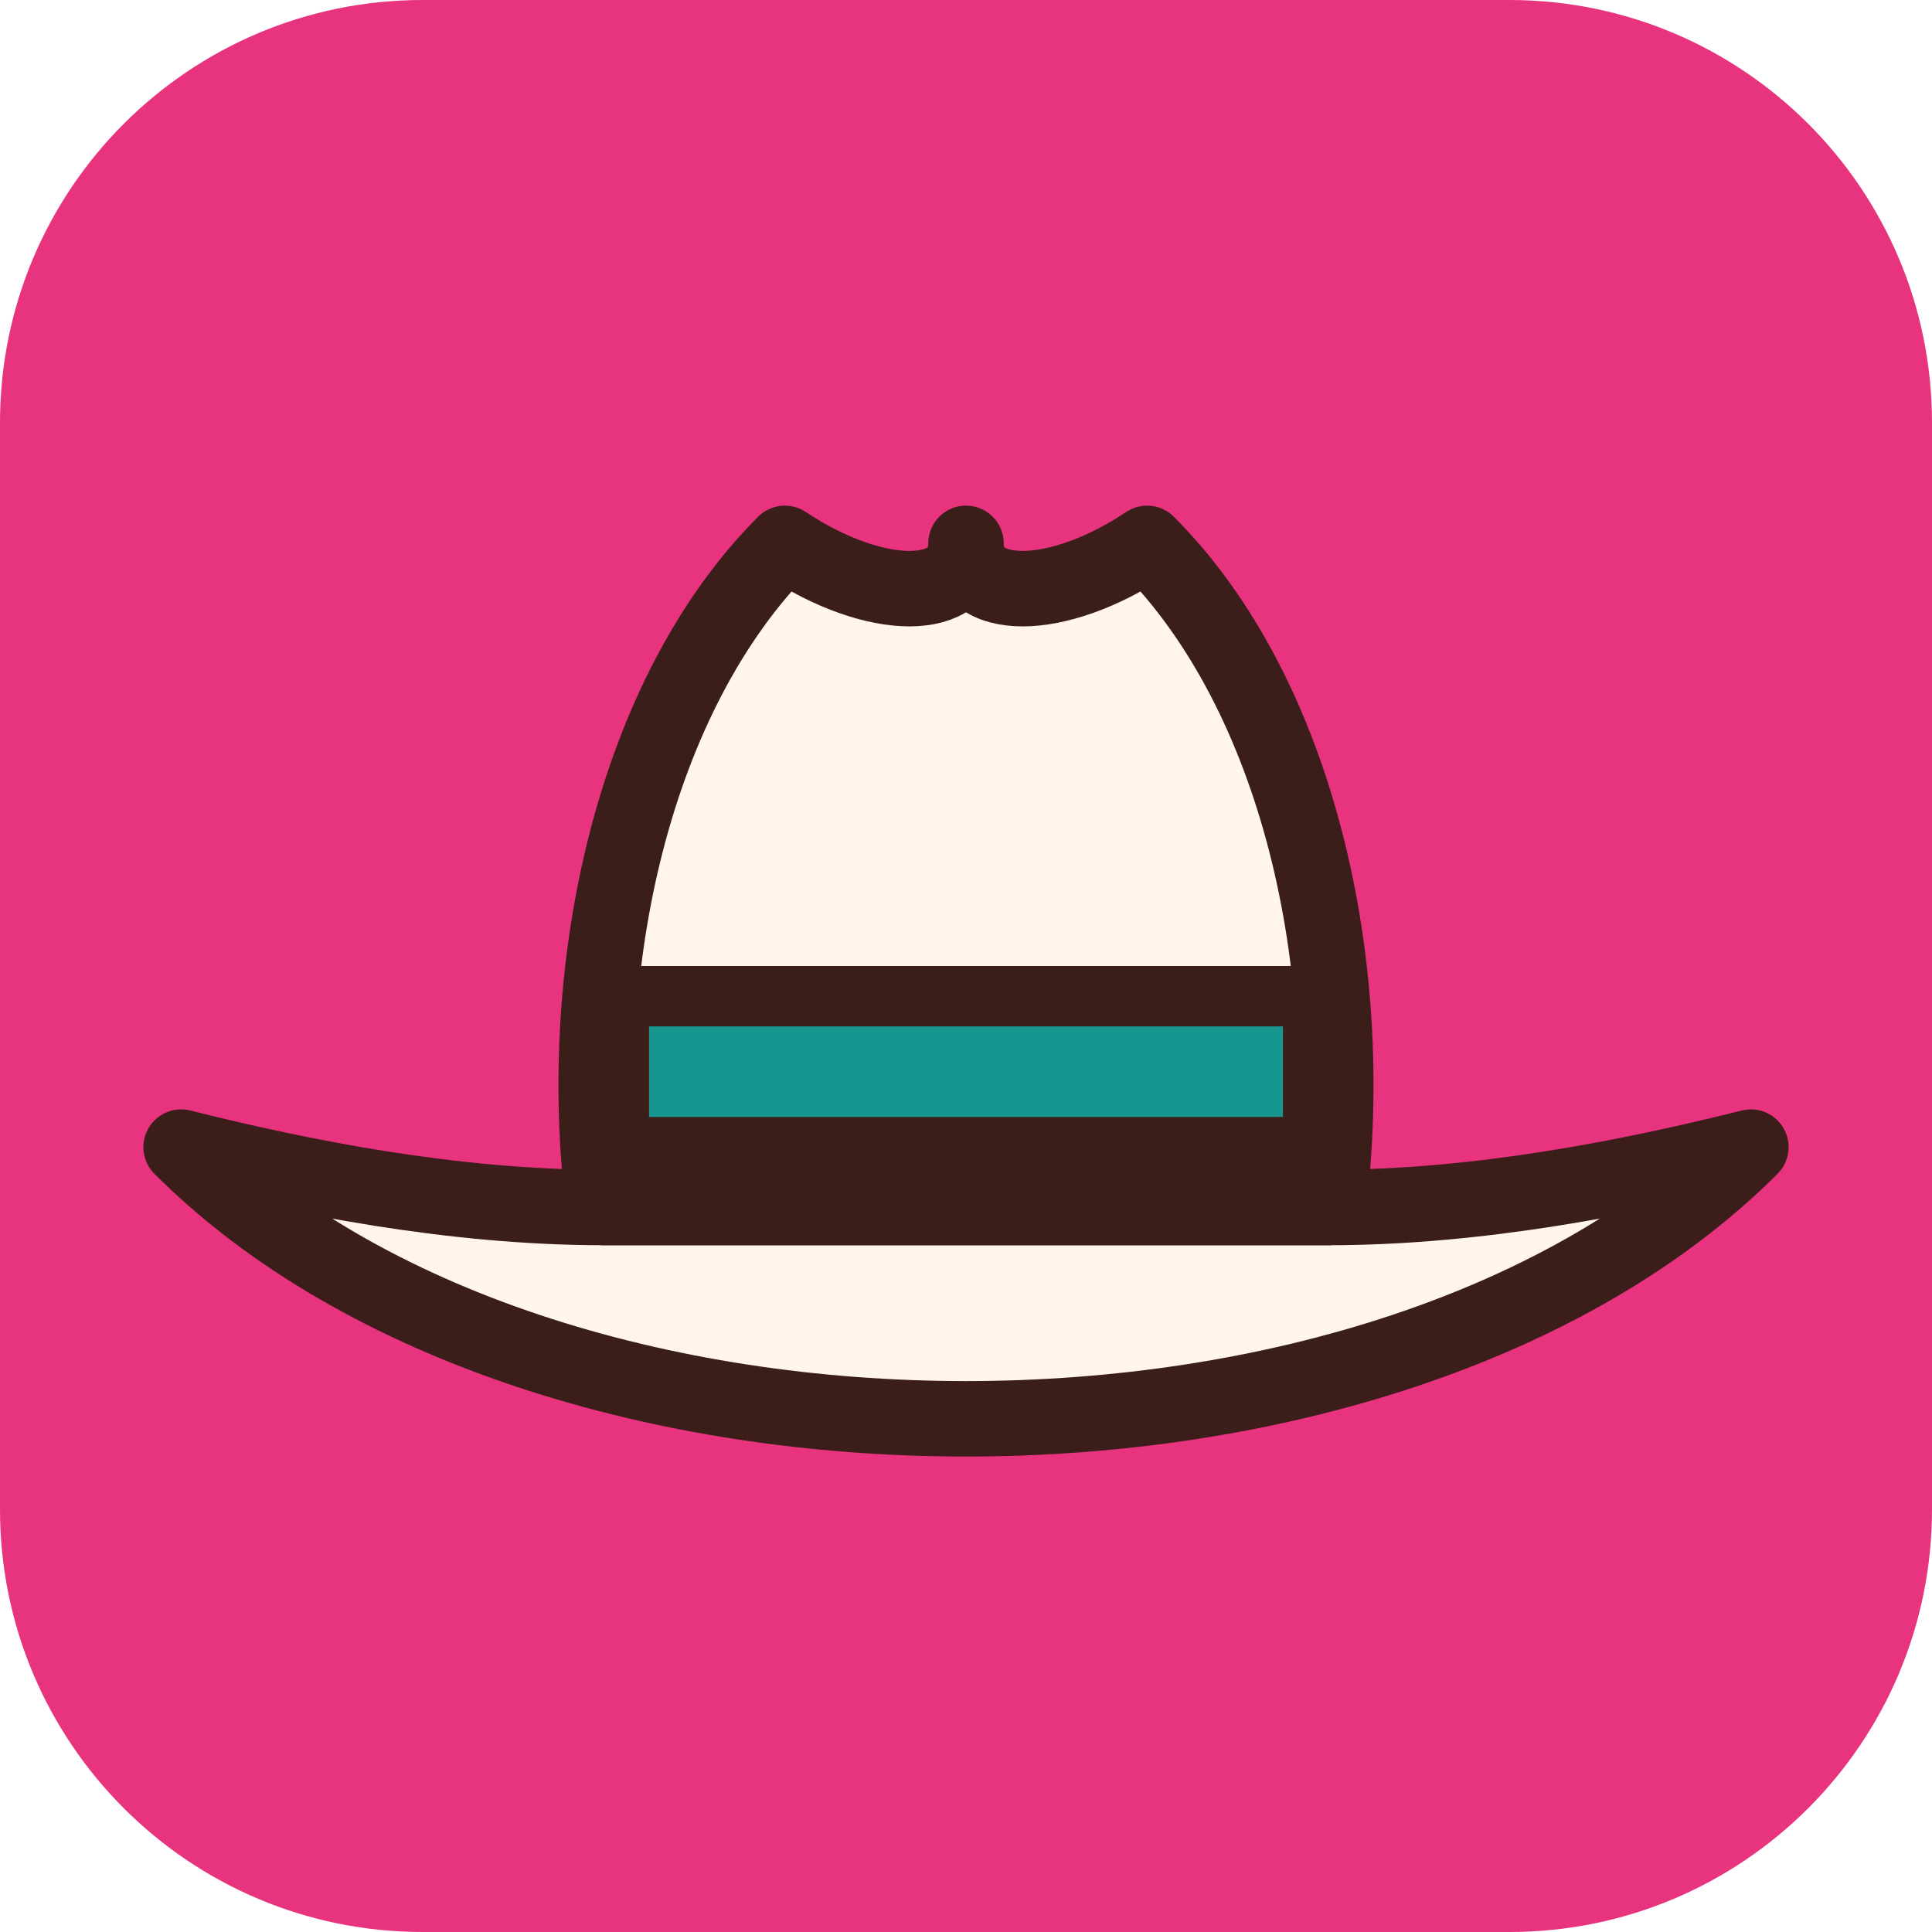
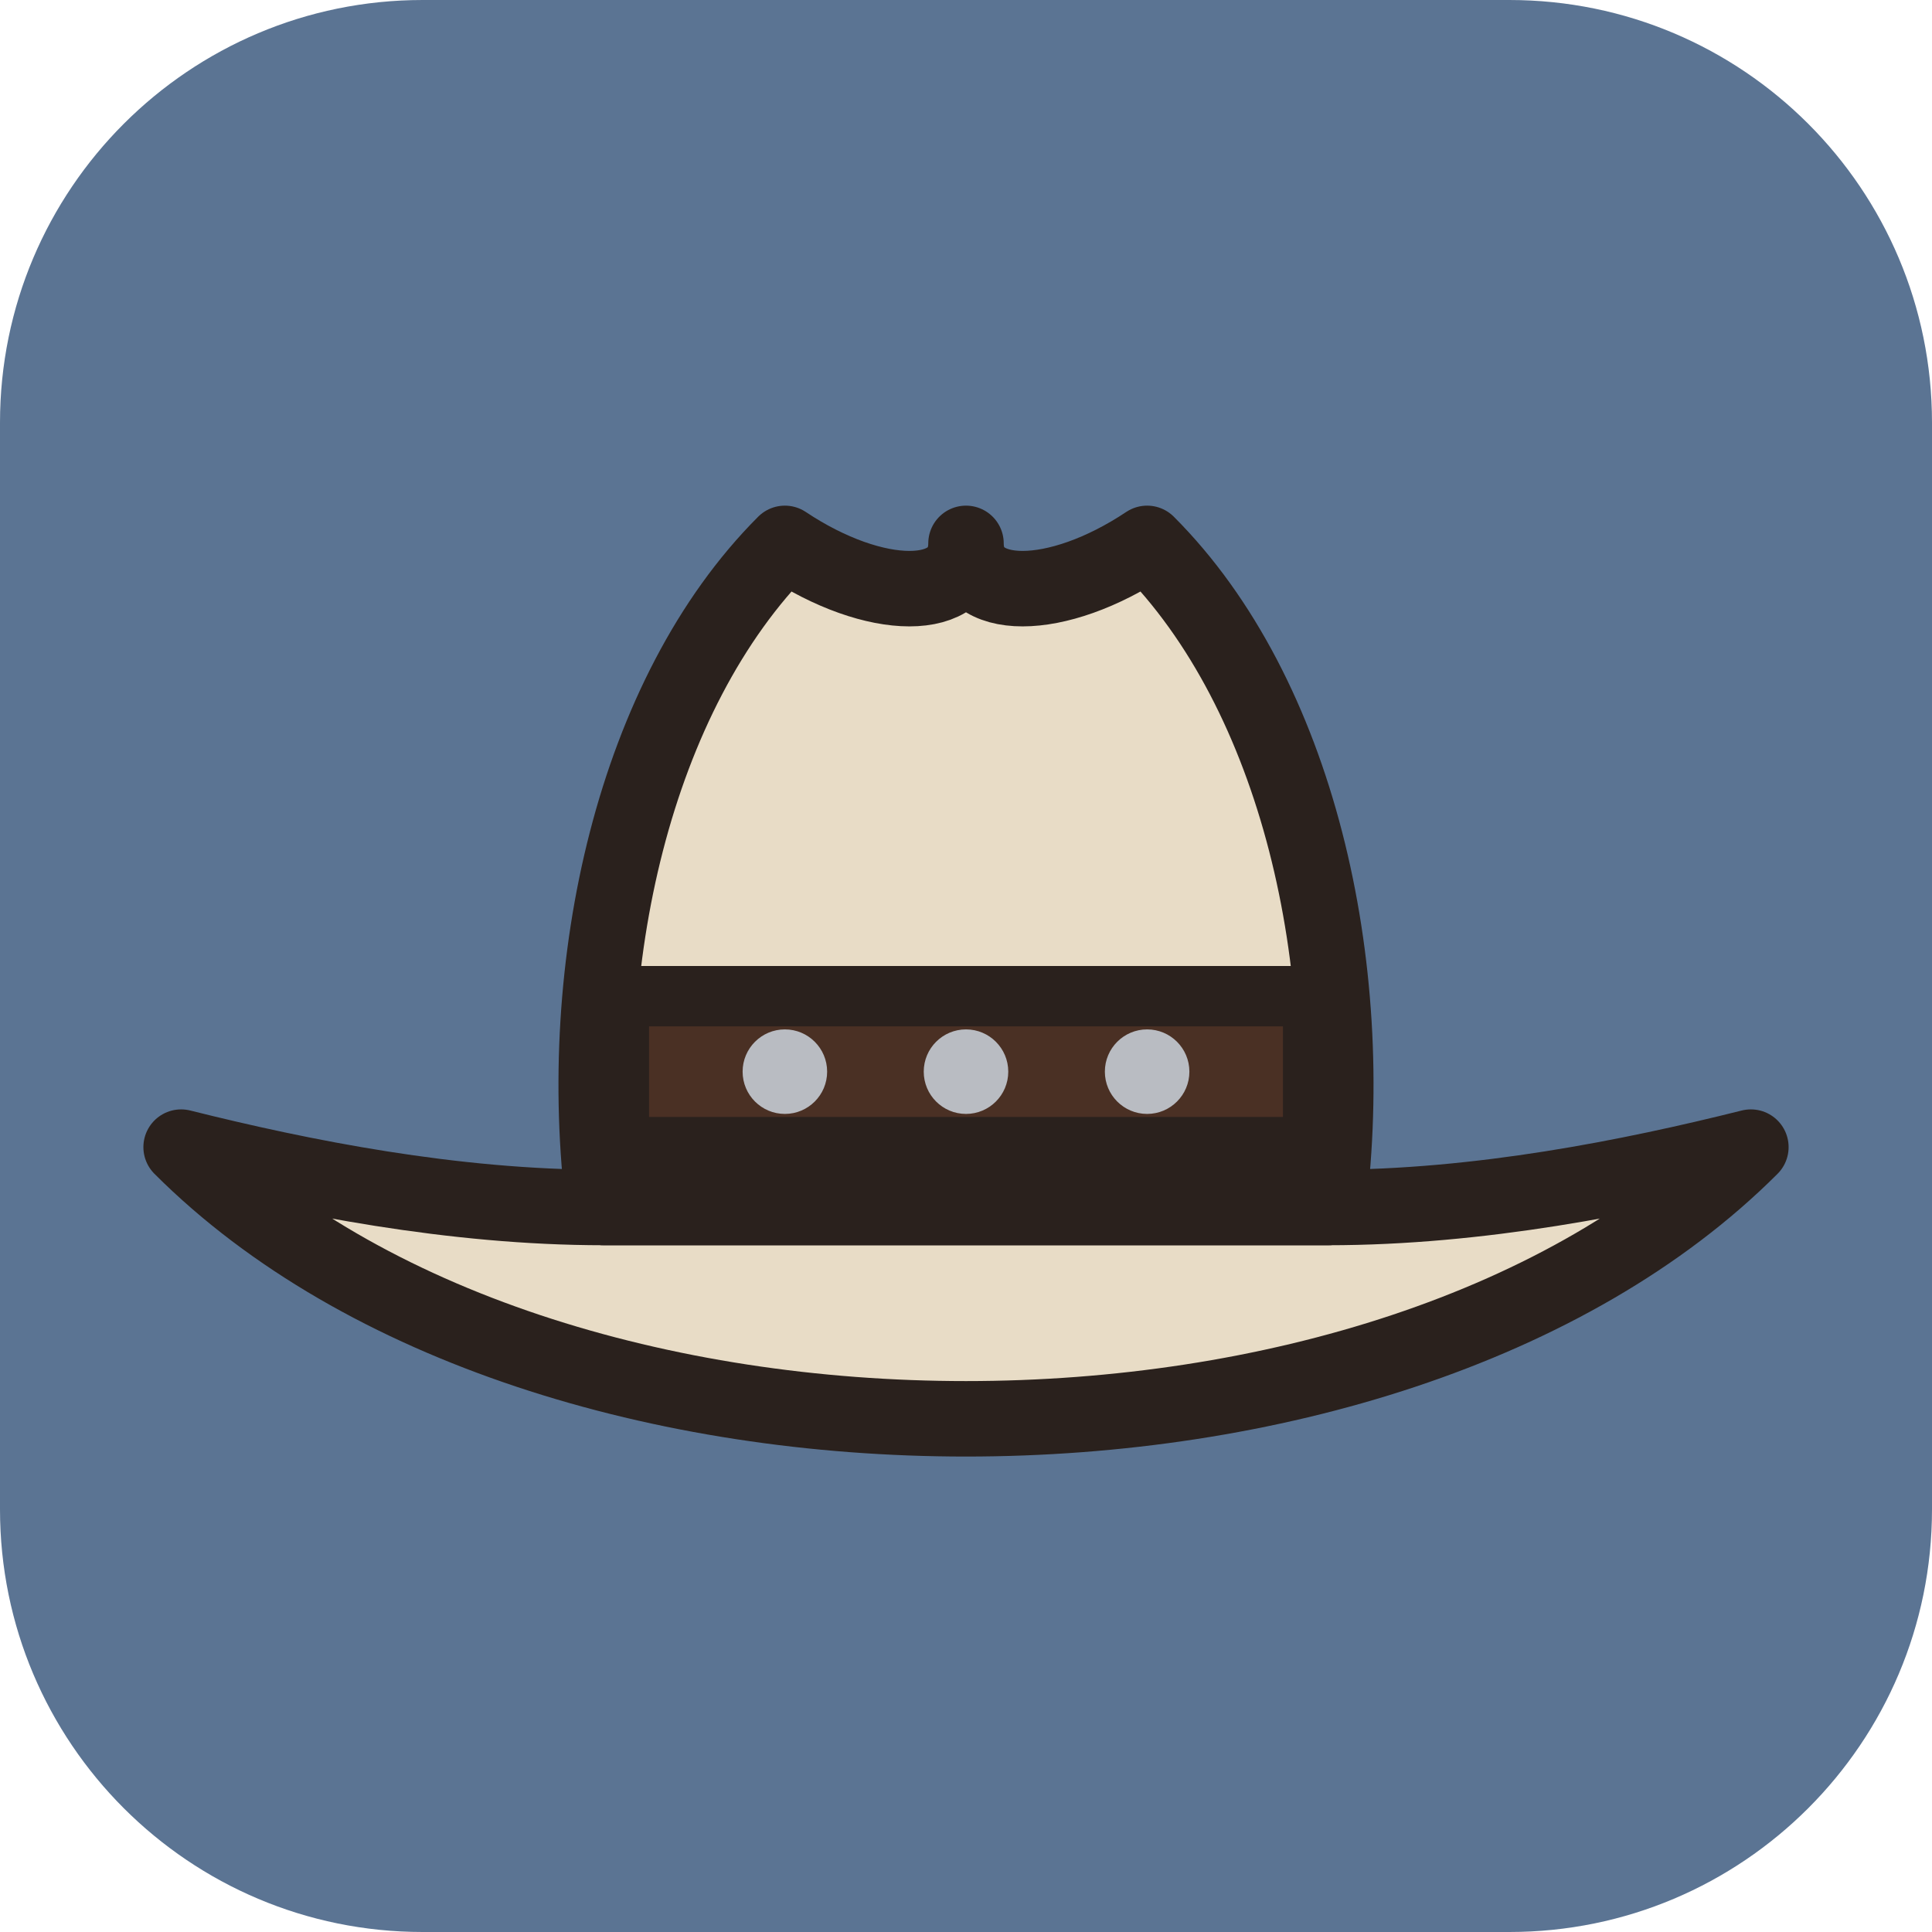
<svg xmlns="http://www.w3.org/2000/svg" viewBox="0 0 64 64">
-   <rect width="64" height="64" rx="14" fill="#e8337f" />
-   <path d="M6 38c6 6 16 9 26 9s20-3 26-9c-4 1-9 2-14 2H20c-5 0-10-1-14-2z" fill="#fff5ec" stroke="#3b1e1a" stroke-width="2.5" stroke-linejoin="round" />
-   <path d="M20 40c-1-8 1-17 6-22 3 2 6 2 6 0 0 2 3 2 6 0 5 5 7 14 6 22z" fill="#fff5ec" stroke="#3b1e1a" stroke-width="2.5" stroke-linejoin="round" />
-   <path d="M20.5 33h23v5h-23z" fill="#17958f" stroke="#3b1e1a" stroke-width="2" />
+   <rect width="64" height="64" rx="14" fill="#5b7493" />
+   <path d="M6 38c6 6 16 9 26 9s20-3 26-9c-4 1-9 2-14 2H20c-5 0-10-1-14-2z" fill="#e8dcc6" stroke="#2a211d" stroke-width="2.5" stroke-linejoin="round" />
+   <path d="M20 40c-1-8 1-17 6-22 3 2 6 2 6 0 0 2 3 2 6 0 5 5 7 14 6 22z" fill="#e8dcc6" stroke="#2a211d" stroke-width="2.5" stroke-linejoin="round" />
+   <path d="M20.5 33h23v5h-23z" fill="#4a3024" stroke="#2a211d" stroke-width="2" />
+   <circle cx="26" cy="35.5" r="1.4" fill="#b9bcc2" />
+   <circle cx="32" cy="35.5" r="1.4" fill="#b9bcc2" />
+   <circle cx="38" cy="35.5" r="1.4" fill="#b9bcc2" />
</svg>
